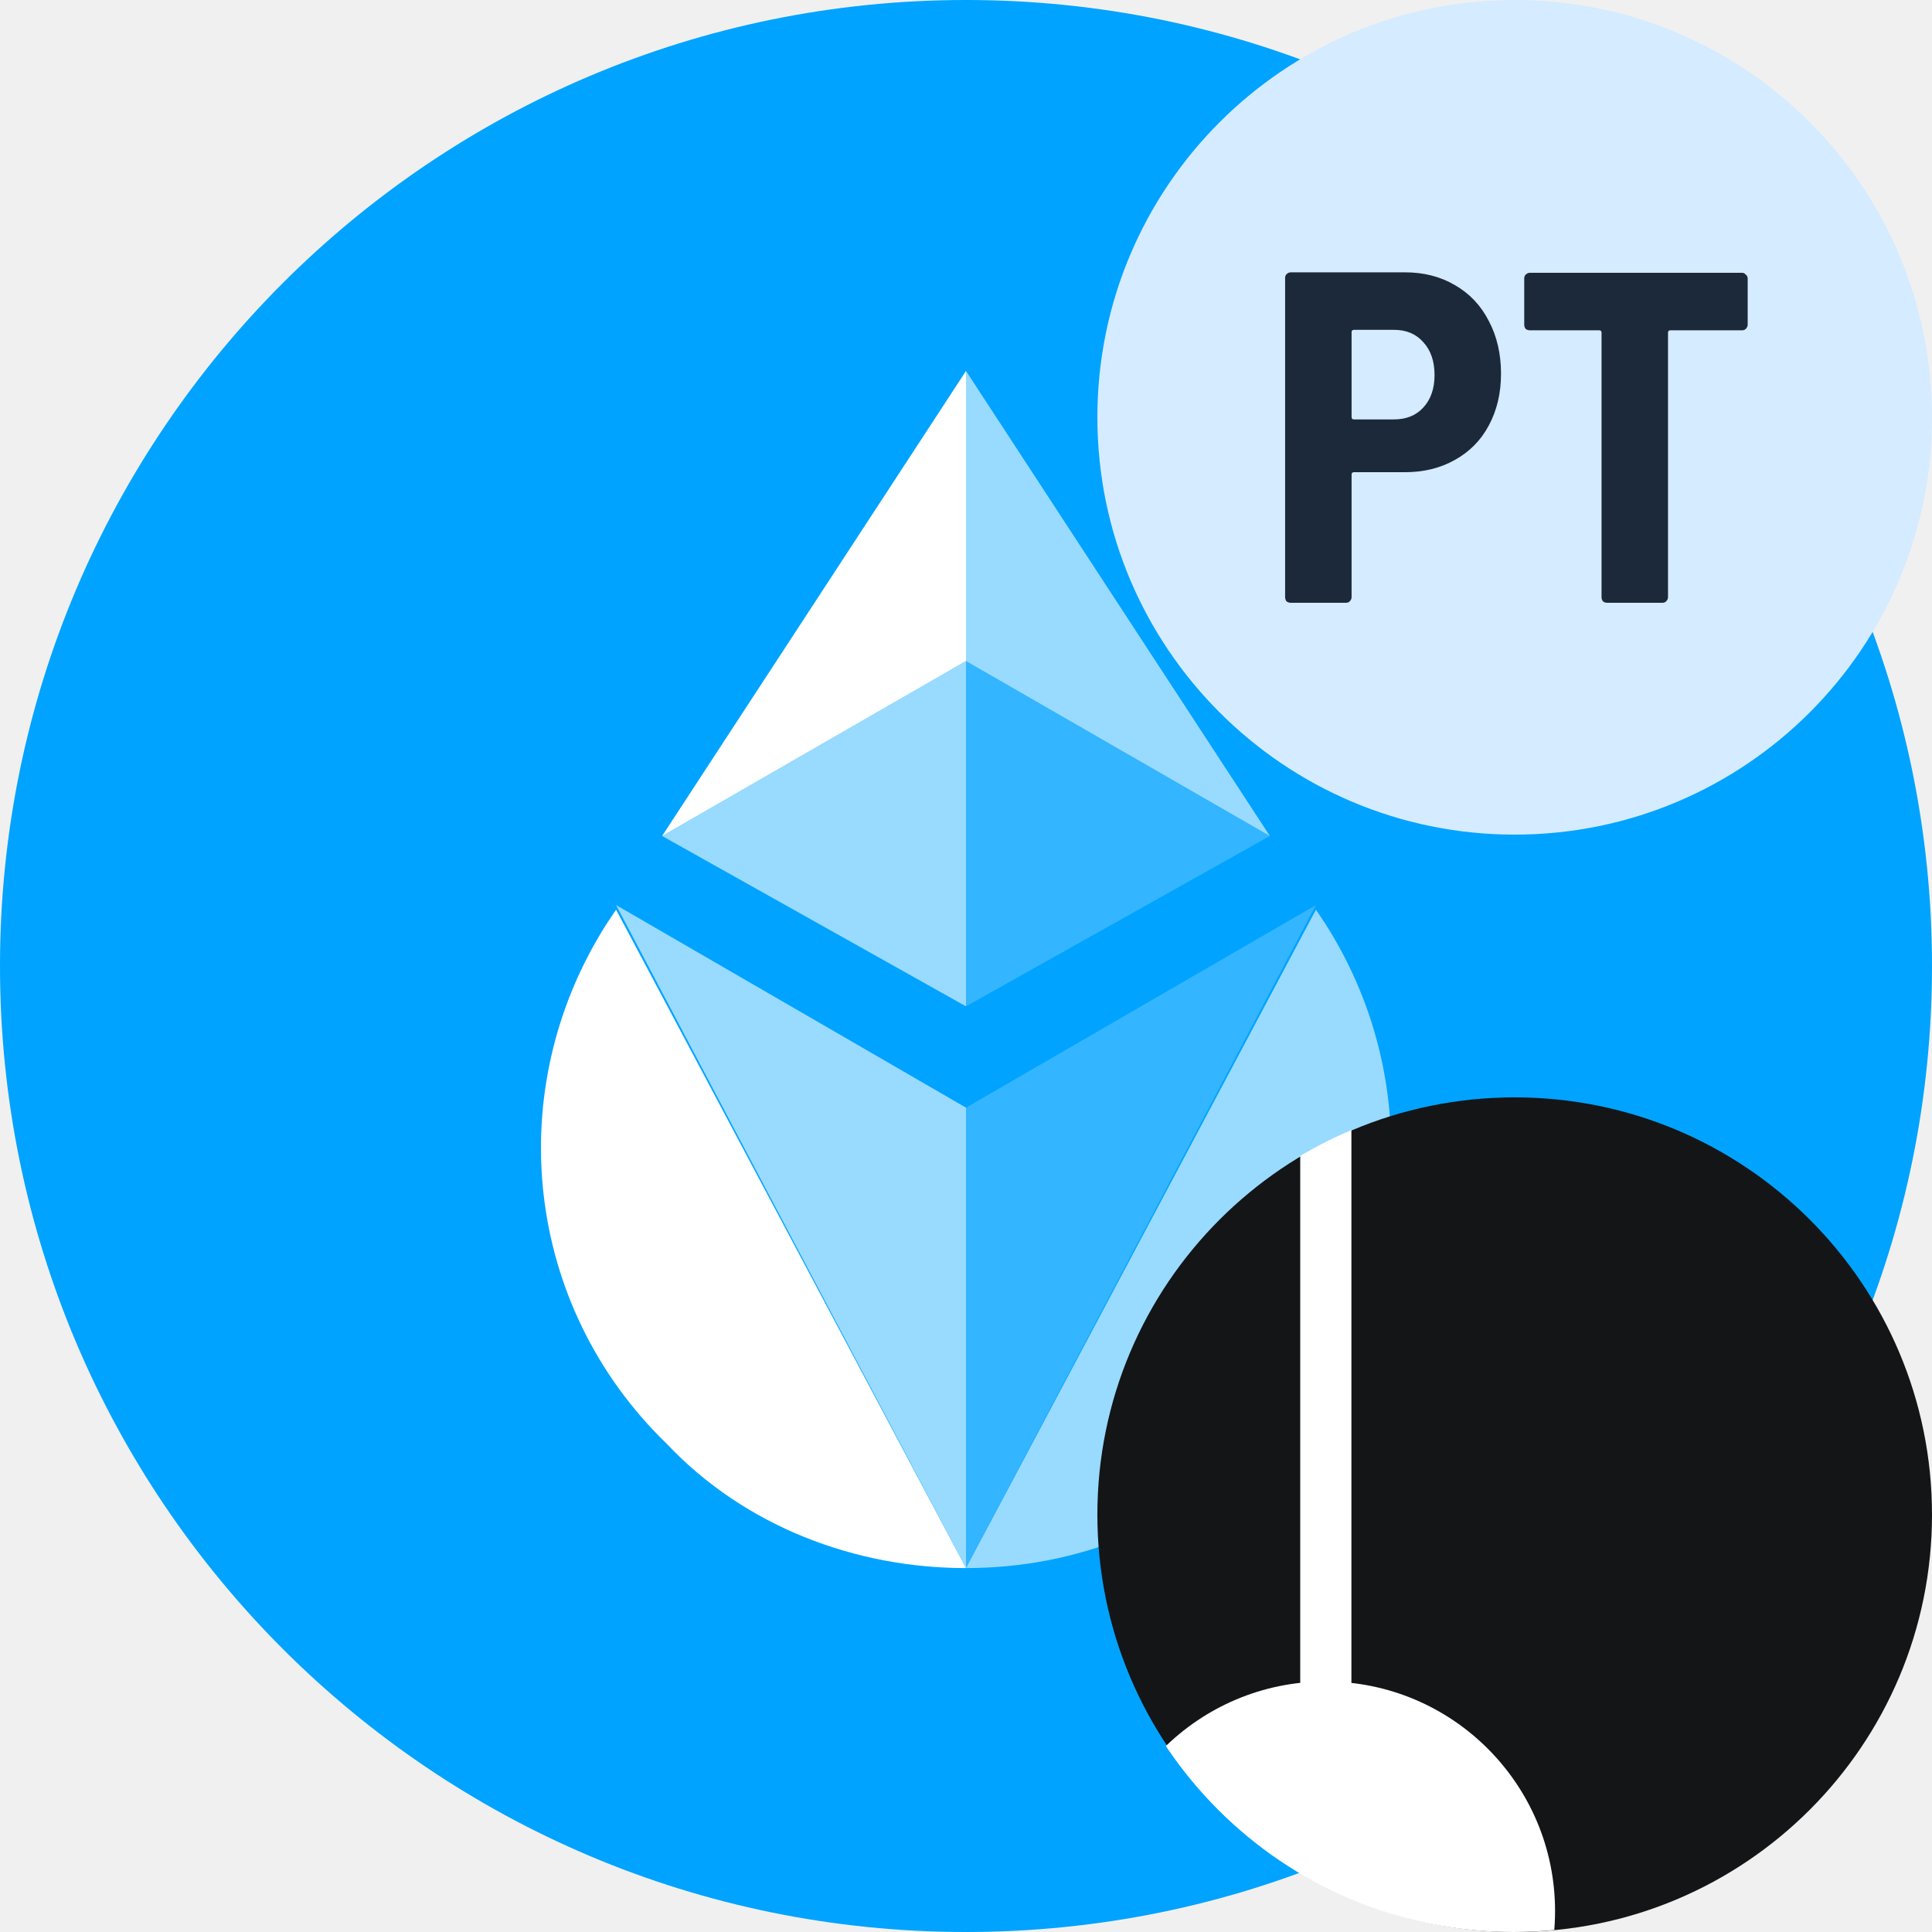
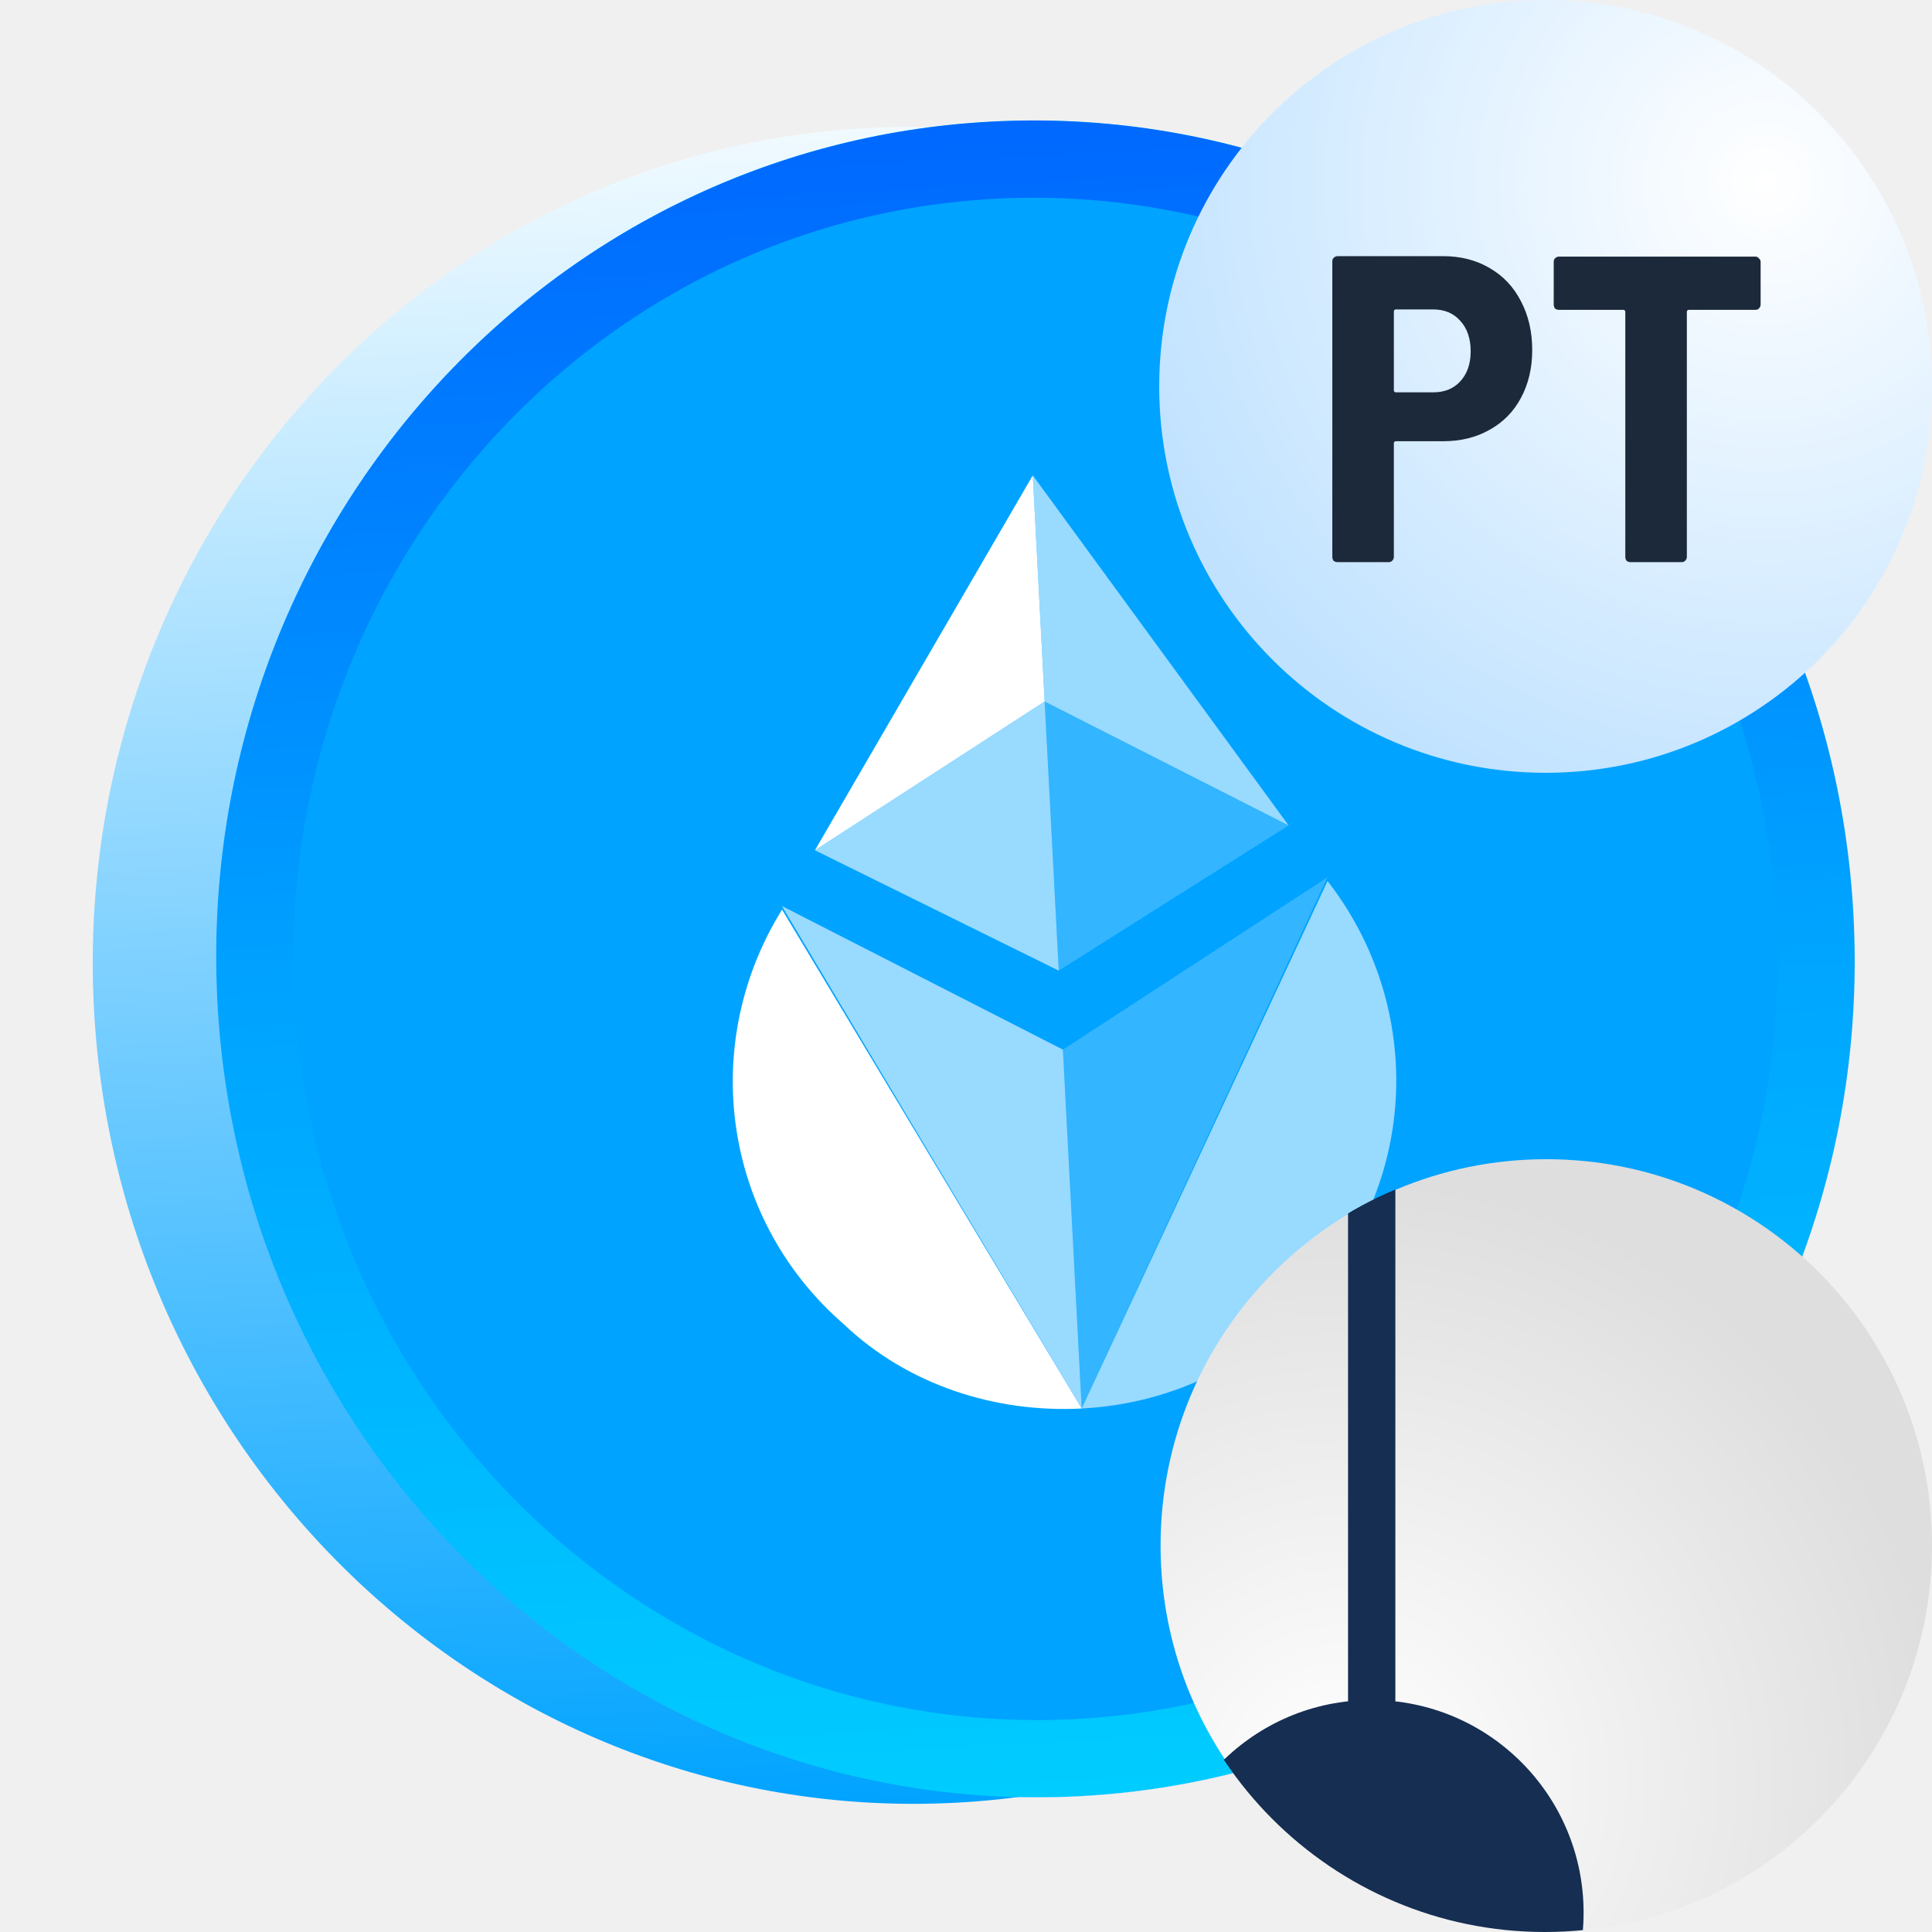
<svg xmlns="http://www.w3.org/2000/svg" width="250" height="250" viewBox="0 0 250 250" fill="none">
-   <g clip-path="url(#clip0_3525_843)">
-     <path d="M125 250C194.036 250 250 194.036 250 125C250 55.964 194.036 0 125 0C55.964 0 0 55.964 0 125C0 194.036 55.964 250 125 250Z" fill="#00A3FF" />
-     <path d="M79.719 117.709L78.527 119.496C64.823 140.946 67.802 168.949 86.272 186.823C96.401 197.548 110.701 202.91 125 202.91C125 202.91 125 202.91 79.719 117.709Z" fill="white" />
-     <path opacity="0.6" d="M125 143.329L79.718 117.113C125 202.91 125 202.91 125 202.91C125 184.44 125 162.991 125 143.329Z" fill="white" />
-     <path opacity="0.6" d="M170.282 117.709L171.473 119.496C185.177 140.946 182.198 168.949 163.728 186.823C153.003 197.548 139.299 202.91 125 202.91C125 202.91 125 202.91 170.282 117.709Z" fill="white" />
-     <path opacity="0.2" d="M125 143.329L170.282 117.113C125 202.91 125 202.91 125 202.91C125 184.44 125 162.991 125 143.329Z" fill="white" />
-     <path opacity="0.2" d="M125 85.535V130.221L164.323 108.176L125 85.535Z" fill="white" />
-     <path opacity="0.6" d="M125 85.535L85.677 108.176L125 130.221V85.535Z" fill="white" />
-     <path d="M125 48L85.677 108.177L125 85.536V48Z" fill="white" />
-     <path opacity="0.6" d="M125 85.536L164.323 108.177L125 48V85.536Z" fill="white" />
-     <path d="M196 250C225.823 250 250 225.823 250 196C250 166.177 225.823 142 196 142C166.177 142 142 166.177 142 196C142 225.823 166.177 250 196 250Z" fill="#131517" />
-     <mask id="mask0_3525_843" style="mask-type:alpha" maskUnits="userSpaceOnUse" x="141" y="142" width="109" height="108">
-       <path d="M195.81 250C225.633 250 249.81 225.823 249.81 196C249.81 166.177 225.633 142 195.81 142C165.986 142 141.81 166.177 141.81 196C141.81 225.823 165.986 250 195.81 250Z" fill="#131517" />
+   <g clip-path="url(#clip0_28_643)">
+     <ellipse cx="118.011" cy="124.919" rx="106" ry="108.5" transform="rotate(-3 118.011 124.919)" fill="url(#paint0_linear_28_643)" />
+     <ellipse cx="133.989" cy="124.081" rx="106" ry="108.5" transform="rotate(-3 133.989 124.081)" fill="#00A3FF" />
+     <path d="M101.195 117.699L100.34 119.141C90.534 136.419 94 158.124 109.127 171.302C117.46 179.247 128.825 182.843 139.971 182.259C139.971 182.259 139.971 182.259 101.195 117.699Z" fill="white" />
+     <path opacity="0.6" d="M137.537 135.818L101.171 117.234C139.971 182.259 139.971 182.259 139.971 182.259C139.216 167.862 138.34 151.144 137.537 135.818Z" fill="white" />
+     <path opacity="0.6" d="M171.785 113.999L172.787 115.344C184.344 131.503 183.166 153.451 169.5 168.138C161.578 176.935 151.116 181.675 139.971 182.259C139.971 182.259 139.97 182.259 171.785 113.999Z" fill="white" />
+     <path opacity="0.2" d="M137.537 135.818L171.76 113.535C139.97 182.259 139.97 182.259 139.97 182.259C139.216 167.862 138.34 151.144 137.537 135.818Z" fill="white" />
+     <path opacity="0.2" d="M135.176 90.771L137.001 125.601L166.751 106.812L135.176 90.771Z" fill="white" />
+     <path opacity="0.6" d="M135.176 90.771L105.45 110.025L137.001 125.601L135.176 90.771Z" fill="white" />
+     <path d="M133.643 61.514L105.45 110.025L135.176 90.771L133.643 61.514Z" fill="white" />
+     <path opacity="0.6" d="M135.176 90.771L166.751 106.812L133.642 61.514L135.176 90.771Z" fill="white" />
+     <g style="mix-blend-mode:soft-light">
+       <path d="M234.851 118.795C237.848 175.989 195.001 224.526 139.406 227.439C83.811 230.353 36.125 186.561 33.127 129.367C30.13 72.174 72.977 23.637 128.572 20.723C184.167 17.809 231.853 61.602 234.851 118.795Z" stroke="url(#paint1_linear_28_643)" stroke-width="10" />
+     </g>
+     <circle cx="200" cy="50" r="50" fill="url(#paint2_radial_28_643)" />
+     <path d="M186.747 33.147C189.006 33.147 191.002 33.656 192.734 34.672C194.504 35.689 195.859 37.12 196.801 38.965C197.78 40.81 198.269 42.919 198.269 45.291C198.269 47.625 197.78 49.696 196.801 51.504C195.859 53.273 194.504 54.648 192.734 55.627C191.002 56.606 189.006 57.095 186.747 57.095H180.647C180.459 57.095 180.365 57.19 180.365 57.378V72.063C180.365 72.251 180.289 72.421 180.139 72.571C180.026 72.684 179.875 72.741 179.687 72.741H173.078C172.89 72.741 172.721 72.684 172.57 72.571C172.457 72.421 172.401 72.251 172.401 72.063V33.825C172.401 33.637 172.457 33.486 172.57 33.373C172.721 33.222 172.89 33.147 173.078 33.147H186.747ZM185.448 50.769C186.916 50.769 188.084 50.299 188.95 49.357C189.853 48.378 190.305 47.079 190.305 45.46C190.305 43.803 189.853 42.486 188.95 41.507C188.084 40.527 186.916 40.038 185.448 40.038H180.647C180.459 40.038 180.365 40.132 180.365 40.32V50.487C180.365 50.675 180.459 50.769 180.647 50.769H185.448ZM227.145 33.204C227.334 33.204 227.484 33.279 227.597 33.43C227.748 33.543 227.823 33.693 227.823 33.882V39.417C227.823 39.605 227.748 39.774 227.597 39.925C227.484 40.038 227.334 40.094 227.145 40.094H218.56C218.372 40.094 218.278 40.189 218.278 40.377V72.063C218.278 72.251 218.202 72.421 218.052 72.571C217.939 72.684 217.788 72.741 217.6 72.741H210.992C210.803 72.741 210.634 72.684 210.483 72.571C210.37 72.421 210.314 72.251 210.314 72.063V40.377C210.314 40.189 210.22 40.094 210.031 40.094H201.729C201.54 40.094 201.371 40.038 201.22 39.925C201.107 39.774 201.051 39.605 201.051 39.417V33.882C201.051 33.693 201.107 33.543 201.22 33.43C201.371 33.279 201.54 33.204 201.729 33.204H227.145Z" fill="#1C293A" />
+     <path d="M200.088 250C227.654 250 250 227.614 250 200C250 172.386 227.654 150 200.088 150C172.522 150 150.176 172.386 150.176 200C150.176 227.614 172.522 250 200.088 250Z" fill="url(#paint3_radial_28_643)" />
+     <mask id="mask0_28_643" style="mask-type:alpha" maskUnits="userSpaceOnUse" x="150" y="150" width="100" height="100">
+       <path d="M199.912 250C227.478 250 249.824 227.614 249.824 200C249.824 172.386 227.478 150 199.912 150C172.346 150 150 172.386 150 200C150 227.614 172.346 250 199.912 250Z" fill="#DEDEDE" />
    </mask>
-     <g mask="url(#mask0_3525_843)">
-       <path d="M171.516 276.997C187.923 276.997 201.224 263.696 201.224 247.289C201.224 230.882 187.923 217.582 171.516 217.582C155.11 217.582 141.809 230.882 141.809 247.289C141.809 263.696 155.11 276.997 171.516 276.997Z" fill="white" />
-       <mask id="mask1_3525_843" style="mask-type:alpha" maskUnits="userSpaceOnUse" x="168" y="145" width="7" height="80">
-         <path fill-rule="evenodd" clip-rule="evenodd" d="M168.249 224.678V145.062H174.871V224.678H168.249Z" fill="white" />
+     <g mask="url(#mask0_28_643)">
+       <path d="M177.458 274.996C192.622 274.996 204.916 262.681 204.916 247.489C204.916 232.298 192.622 219.982 177.458 219.982C162.293 219.982 149.999 232.298 149.999 247.489C149.999 262.681 162.293 274.996 177.458 274.996Z" fill="#152E51" />
+       <mask id="mask1_28_643" style="mask-type:alpha" maskUnits="userSpaceOnUse" x="174" y="152" width="7" height="75">
+         <path fill-rule="evenodd" clip-rule="evenodd" d="M174.437 226.554V152.836H180.558V226.554H174.437Z" fill="#152E51" />
      </mask>
-       <g mask="url(#mask1_3525_843)">
-         <path d="M249.81 196C249.81 225.824 225.633 250 195.81 250C165.986 250 141.81 225.824 141.81 196C141.81 166.177 165.986 142 195.81 142C225.633 142 249.81 166.177 249.81 196Z" fill="white" />
+       <g mask="url(#mask1_28_643)">
+         <path d="M249.824 200C249.824 227.615 227.478 250 199.912 250C172.346 250 150 227.615 150 200C150 172.386 172.346 150 199.912 150C227.478 150 249.824 172.386 249.824 200Z" fill="#152E51" />
      </g>
    </g>
-     <circle cx="196" cy="54" r="54" fill="#D5EBFF" />
-     <path d="M181.787 35.239C184.227 35.239 186.382 35.788 188.253 36.886C190.164 37.984 191.628 39.529 192.645 41.522C193.702 43.515 194.231 45.792 194.231 48.354C194.231 50.875 193.702 53.112 192.645 55.064C191.628 56.975 190.164 58.46 188.253 59.517C186.382 60.574 184.227 61.103 181.787 61.103H175.199C174.995 61.103 174.894 61.205 174.894 61.408V77.268C174.894 77.471 174.812 77.654 174.65 77.817C174.528 77.939 174.365 78 174.162 78H167.025C166.821 78 166.638 77.939 166.476 77.817C166.354 77.654 166.293 77.471 166.293 77.268V35.971C166.293 35.768 166.354 35.605 166.476 35.483C166.638 35.32 166.821 35.239 167.025 35.239H181.787ZM180.384 54.271C181.97 54.271 183.23 53.763 184.166 52.746C185.142 51.689 185.63 50.286 185.63 48.537C185.63 46.748 185.142 45.324 184.166 44.267C183.23 43.21 181.97 42.681 180.384 42.681H175.199C174.995 42.681 174.894 42.783 174.894 42.986V53.966C174.894 54.169 174.995 54.271 175.199 54.271H180.384ZM225.417 35.3C225.62 35.3 225.783 35.381 225.905 35.544C226.068 35.666 226.149 35.829 226.149 36.032V42.01C226.149 42.213 226.068 42.396 225.905 42.559C225.783 42.681 225.62 42.742 225.417 42.742H216.145C215.942 42.742 215.84 42.844 215.84 43.047V77.268C215.84 77.471 215.759 77.654 215.596 77.817C215.474 77.939 215.311 78 215.108 78H207.971C207.768 78 207.585 77.939 207.422 77.817C207.3 77.654 207.239 77.471 207.239 77.268V43.047C207.239 42.844 207.137 42.742 206.934 42.742H197.967C197.764 42.742 197.581 42.681 197.418 42.559C197.296 42.396 197.235 42.213 197.235 42.01V36.032C197.235 35.829 197.296 35.666 197.418 35.544C197.581 35.381 197.764 35.3 197.967 35.3H225.417Z" fill="#1C293A" />
  </g>
  <defs>
-     <clipPath id="clip0_3525_843">
+     <linearGradient id="paint0_linear_28_643" x1="118.011" y1="16.419" x2="118.011" y2="233.419" gradientUnits="userSpaceOnUse">
+       <stop stop-color="#F0FAFF" />
+       <stop offset="1" stop-color="#00A3FF" />
+     </linearGradient>
+     <linearGradient id="paint1_linear_28_643" x1="128.311" y1="15.73" x2="139.667" y2="232.433" gradientUnits="userSpaceOnUse">
+       <stop />
+       <stop offset="1" stop-color="white" />
+     </linearGradient>
+     <radialGradient id="paint2_radial_28_643" cx="0" cy="0" r="1" gradientUnits="userSpaceOnUse" gradientTransform="translate(228.241 23.6111) rotate(134.346) scale(86.1024)">
+       <stop stop-color="white" />
+       <stop offset="1" stop-color="#C0E2FF" />
+     </radialGradient>
+     <radialGradient id="paint3_radial_28_643" cx="0" cy="0" r="1" gradientUnits="userSpaceOnUse" gradientTransform="translate(174 230.5) rotate(-52.0284) scale(78.0144 77.8771)">
+       <stop stop-color="white" />
+       <stop offset="1" stop-color="#DEDEDE" />
+     </radialGradient>
+     <clipPath id="clip0_28_643">
      <rect width="250" height="250" fill="white" />
    </clipPath>
  </defs>
</svg>
